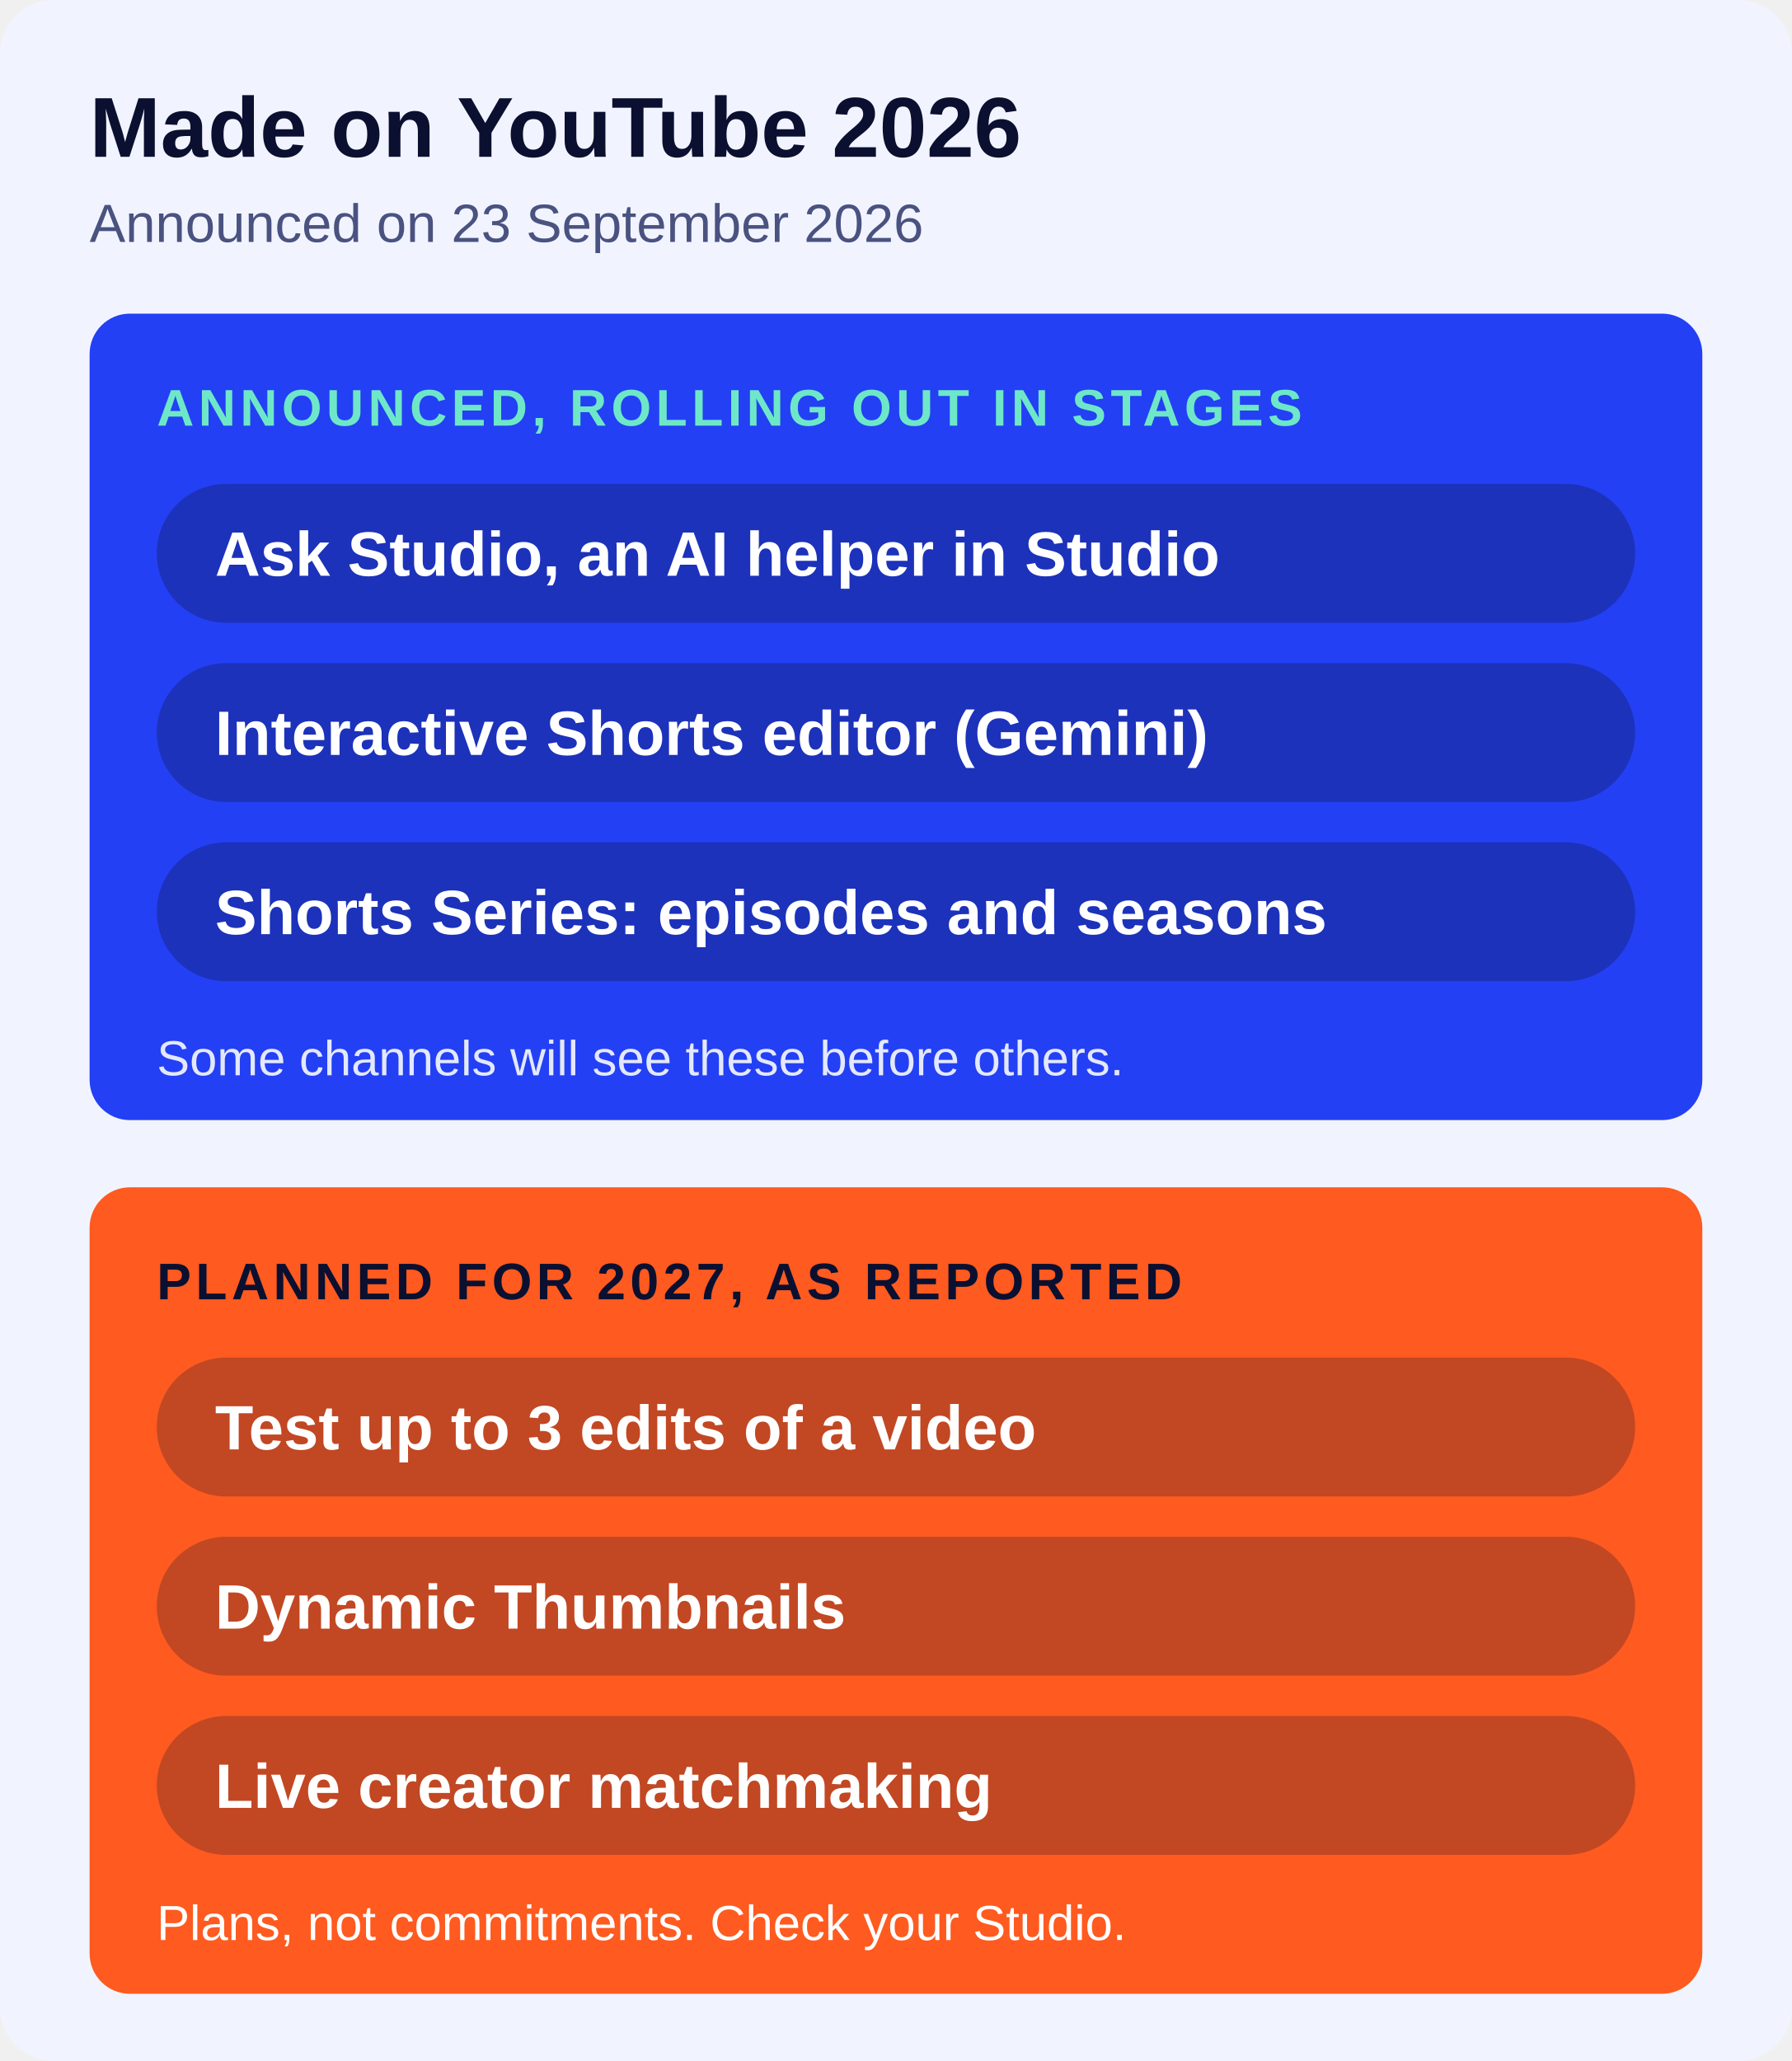
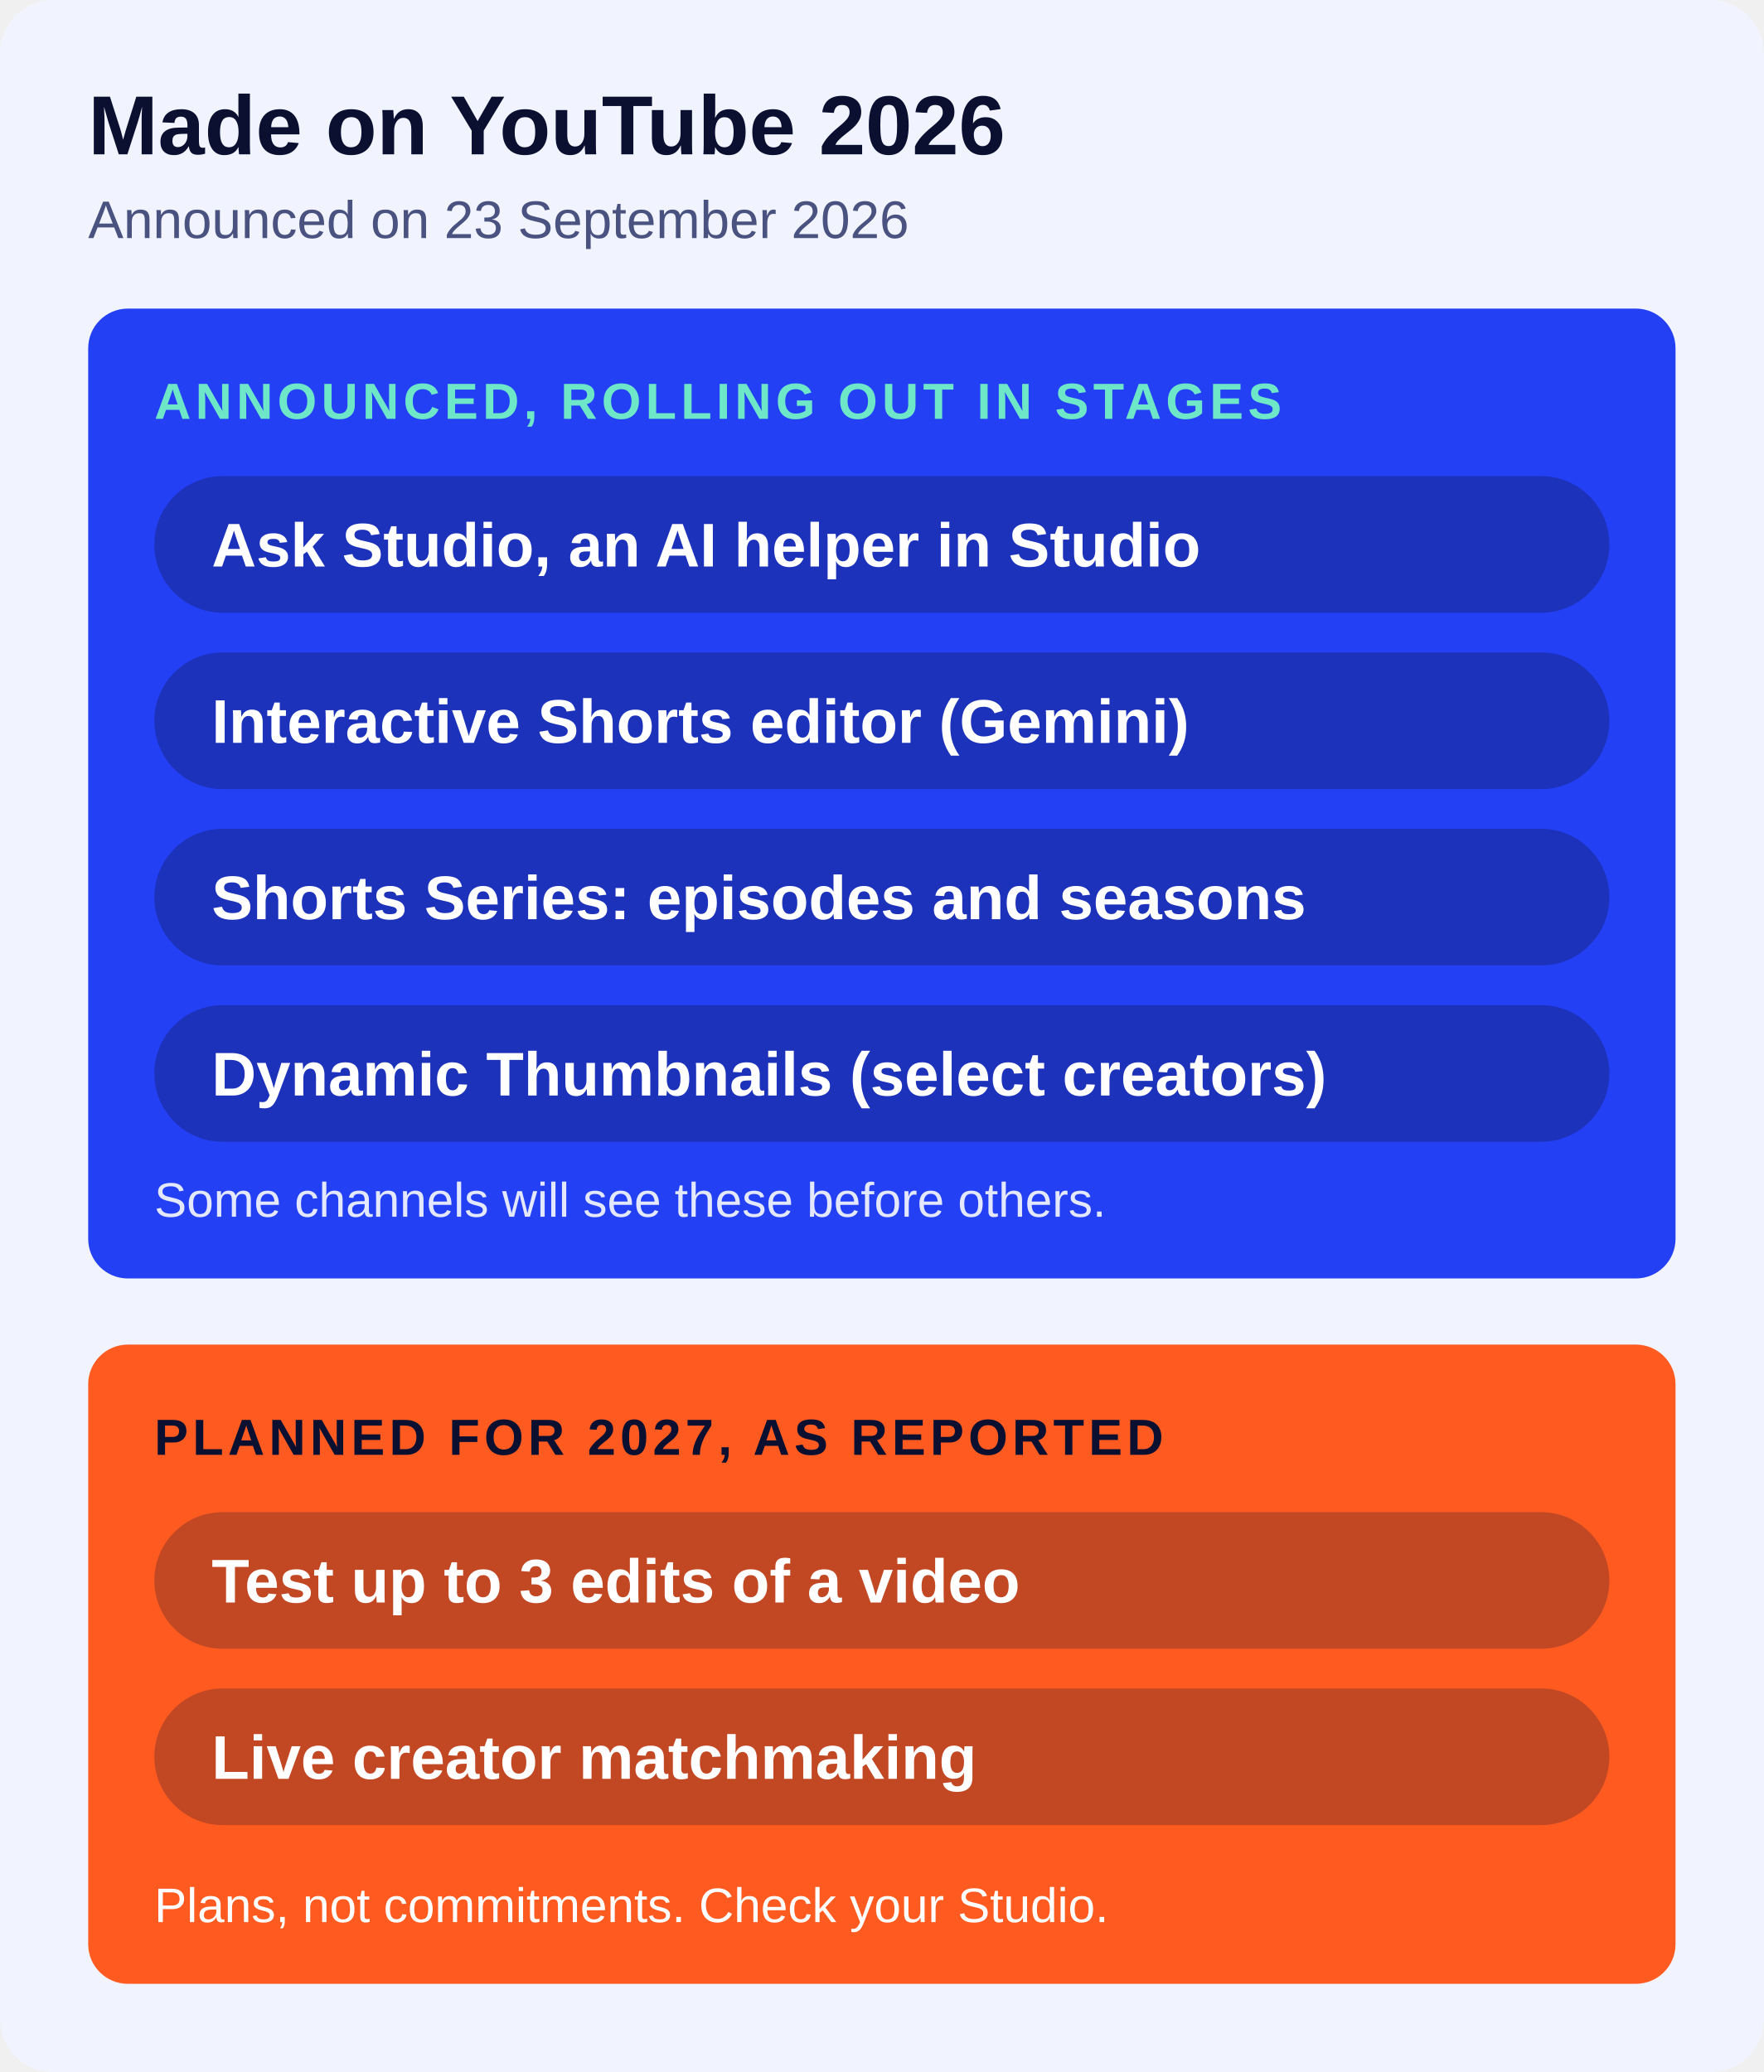
- <svg xmlns="http://www.w3.org/2000/svg" viewBox="0 0 800 920" role="img" aria-label="Made on YouTube 2026: features announced and rolling out in stages, and features planned for 2027">
-   <rect width="800" height="920" rx="24" fill="#f1f4ff" />
+ <svg xmlns="http://www.w3.org/2000/svg" viewBox="0 0 800 940" role="img" aria-label="Made on YouTube 2026: features announced and rolling out in stages, including Dynamic Thumbnails for select creators, and features planned for 2027">
+   <rect width="800" height="940" rx="24" fill="#f1f4ff" />
  <g font-family="Archivo, Arial, Helvetica, sans-serif">
    <text x="40" y="70" font-size="38" font-weight="800" fill="#0b1030">Made on YouTube 2026</text>
    <text x="40" y="108" font-size="24" fill="#4a5280">Announced on 23 September 2026</text>
-     <rect x="40" y="140" width="720" height="360" rx="18" fill="#2340f5" />
+     <rect x="40" y="140" width="720" height="440" rx="18" fill="#2340f5" />
    <text x="70" y="190" font-size="23" font-weight="800" fill="#6ee7c8" letter-spacing="2">ANNOUNCED, ROLLING OUT IN STAGES</text>
    <g font-size="28" font-weight="700" fill="#fff">
      <rect x="70" y="216" width="660" height="62" rx="31" fill="#0b1030" opacity=".3" />
      <text x="96" y="257">Ask Studio, an AI helper in Studio</text>
      <rect x="70" y="296" width="660" height="62" rx="31" fill="#0b1030" opacity=".3" />
      <text x="96" y="337">Interactive Shorts editor (Gemini)</text>
      <rect x="70" y="376" width="660" height="62" rx="31" fill="#0b1030" opacity=".3" />
      <text x="96" y="417">Shorts Series: episodes and seasons</text>
+       <rect x="70" y="456" width="660" height="62" rx="31" fill="#0b1030" opacity=".3" />
+       <text x="96" y="497">Dynamic Thumbnails (select creators)</text>
    </g>
-     <text x="70" y="480" font-size="22" fill="#e3e8ff">Some channels will see these before others.</text>
-     <rect x="40" y="530" width="720" height="360" rx="18" fill="#ff5a1f" />
-     <text x="70" y="580" font-size="23" font-weight="800" fill="#0b1030" letter-spacing="2">PLANNED FOR 2027, AS REPORTED</text>
+     <text x="70" y="552" font-size="22" fill="#e3e8ff">Some channels will see these before others.</text>
+     <rect x="40" y="610" width="720" height="290" rx="18" fill="#ff5a1f" />
+     <text x="70" y="660" font-size="23" font-weight="800" fill="#0b1030" letter-spacing="2">PLANNED FOR 2027, AS REPORTED</text>
    <g font-size="28" font-weight="700" fill="#fff">
-       <rect x="70" y="606" width="660" height="62" rx="31" fill="#0b1030" opacity=".25" />
-       <text x="96" y="647">Test up to 3 edits of a video</text>
      <rect x="70" y="686" width="660" height="62" rx="31" fill="#0b1030" opacity=".25" />
-       <text x="96" y="727">Dynamic Thumbnails</text>
+       <text x="96" y="727">Test up to 3 edits of a video</text>
      <rect x="70" y="766" width="660" height="62" rx="31" fill="#0b1030" opacity=".25" />
      <text x="96" y="807">Live creator matchmaking</text>
    </g>
-     <text x="70" y="866" font-size="22" fill="#fff">Plans, not commitments. Check your Studio.</text>
+     <text x="70" y="872" font-size="22" fill="#fff">Plans, not commitments. Check your Studio.</text>
  </g>
</svg>
